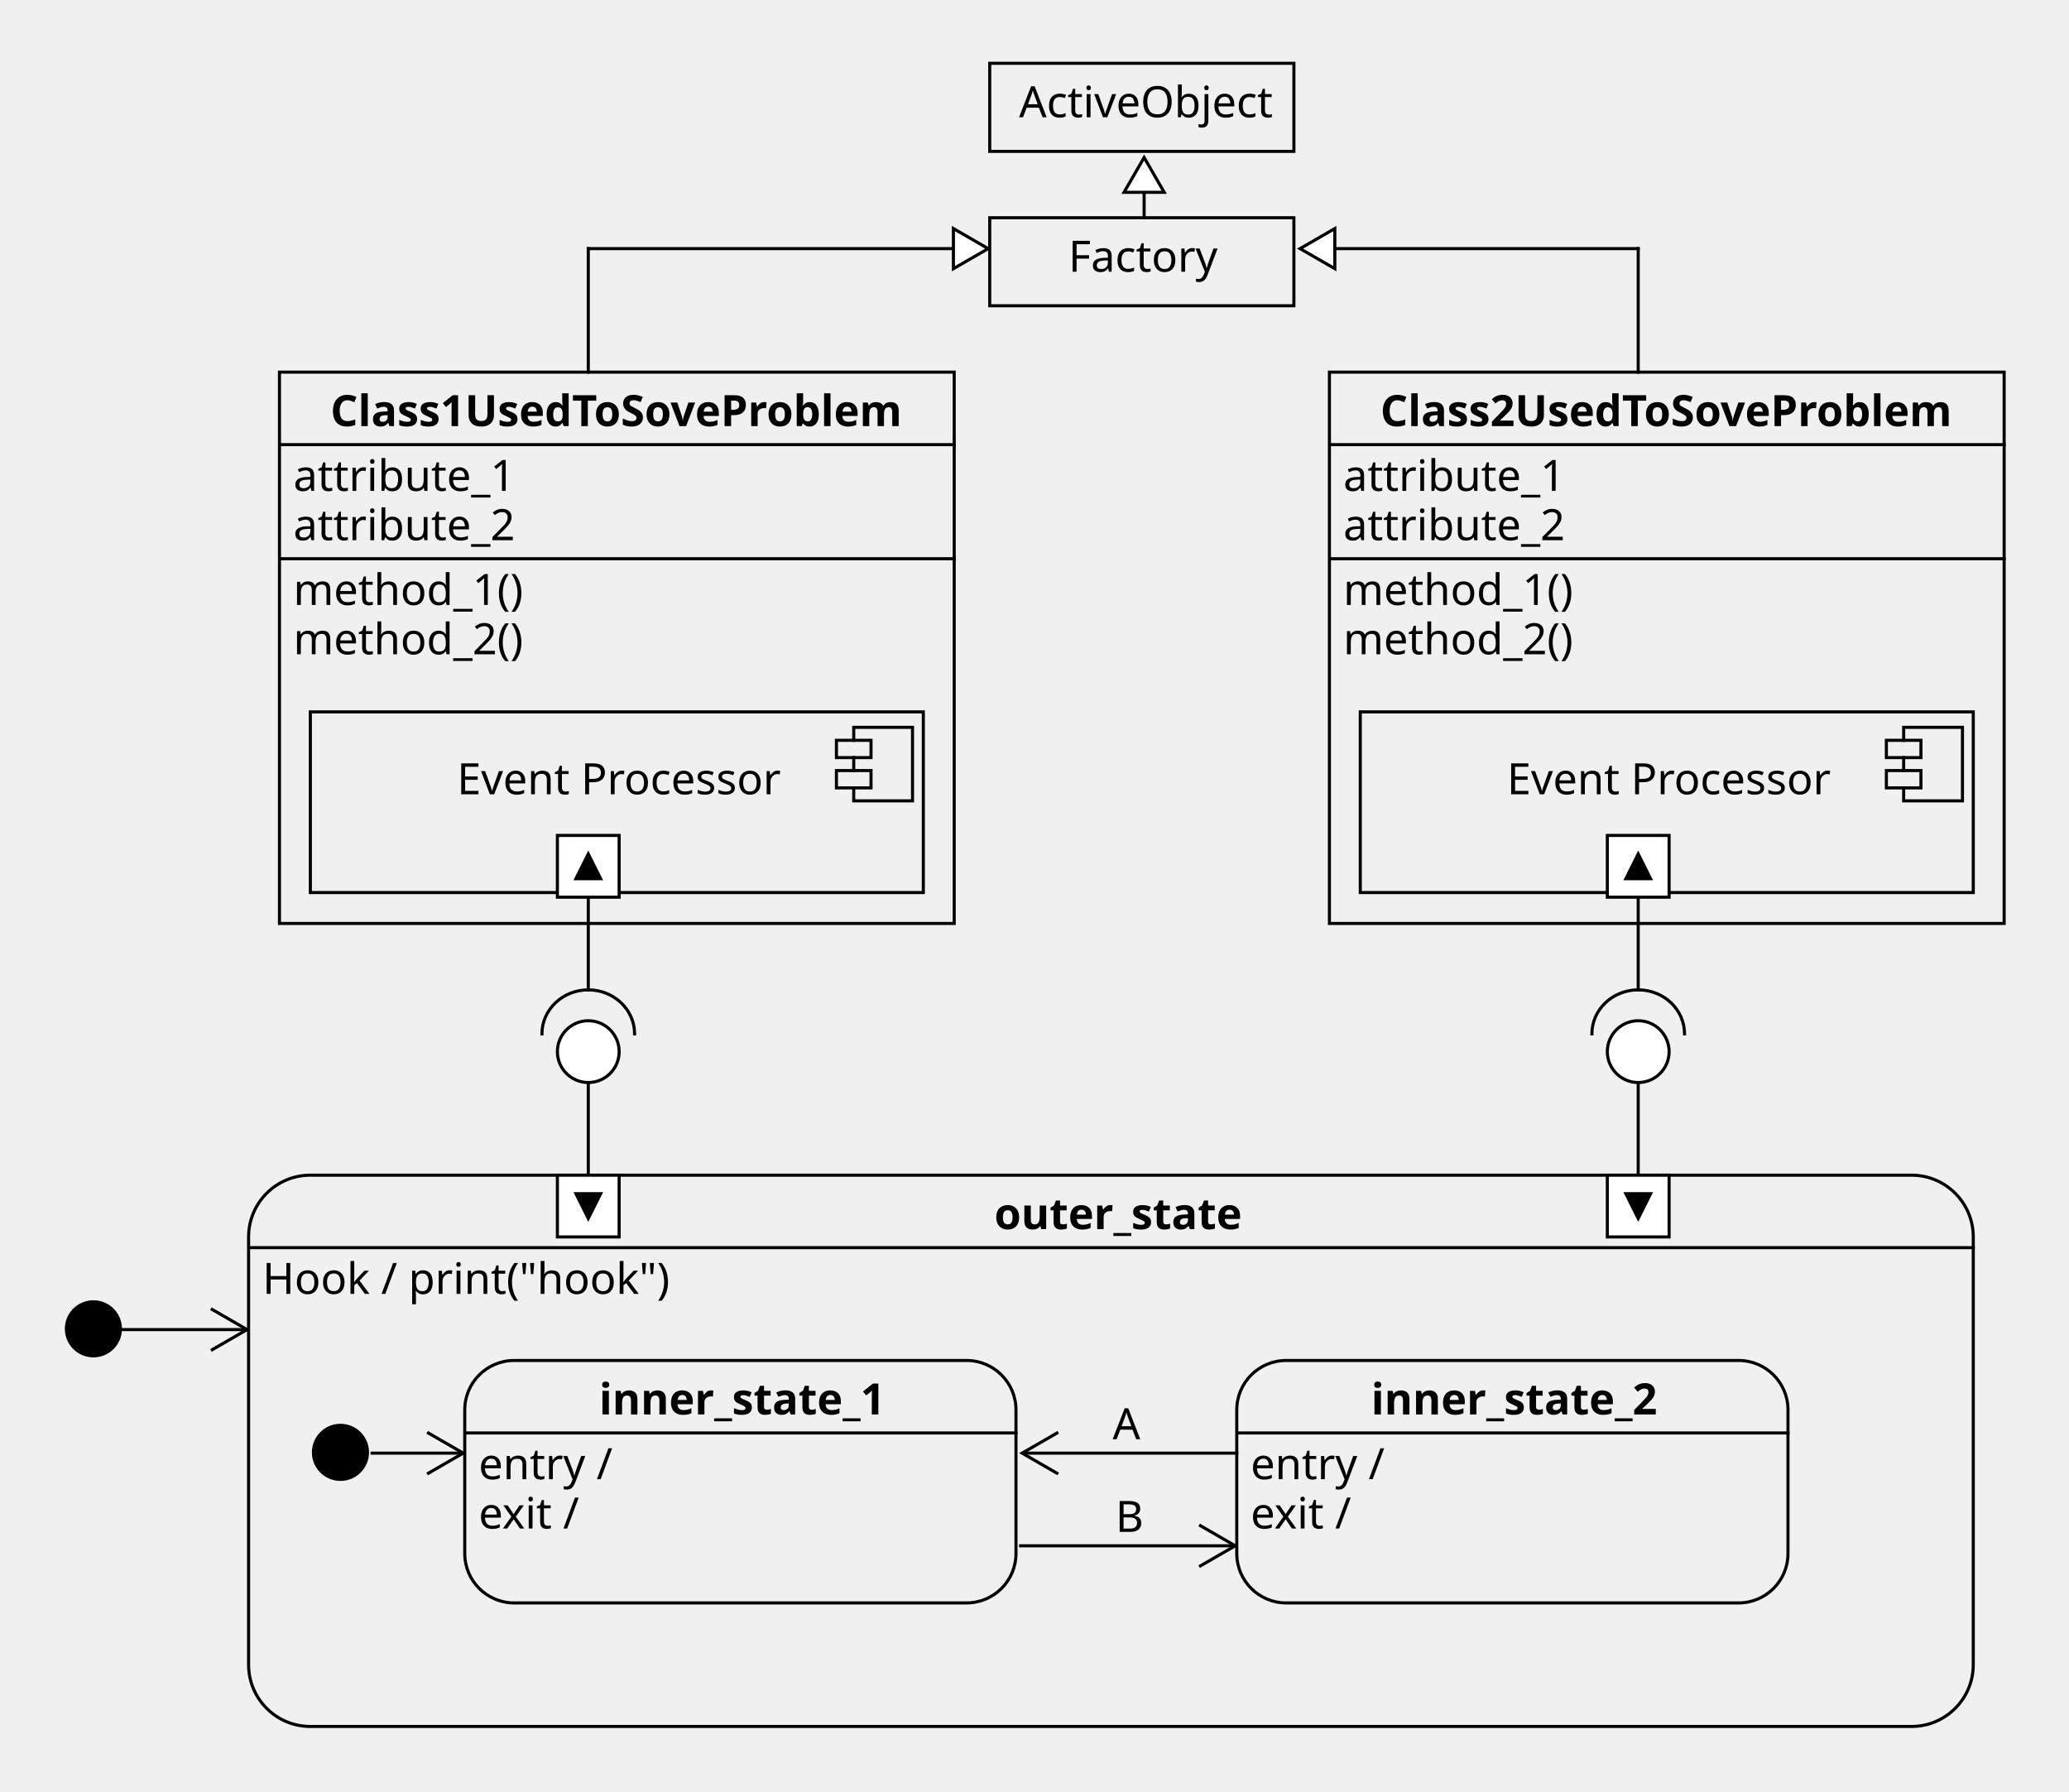
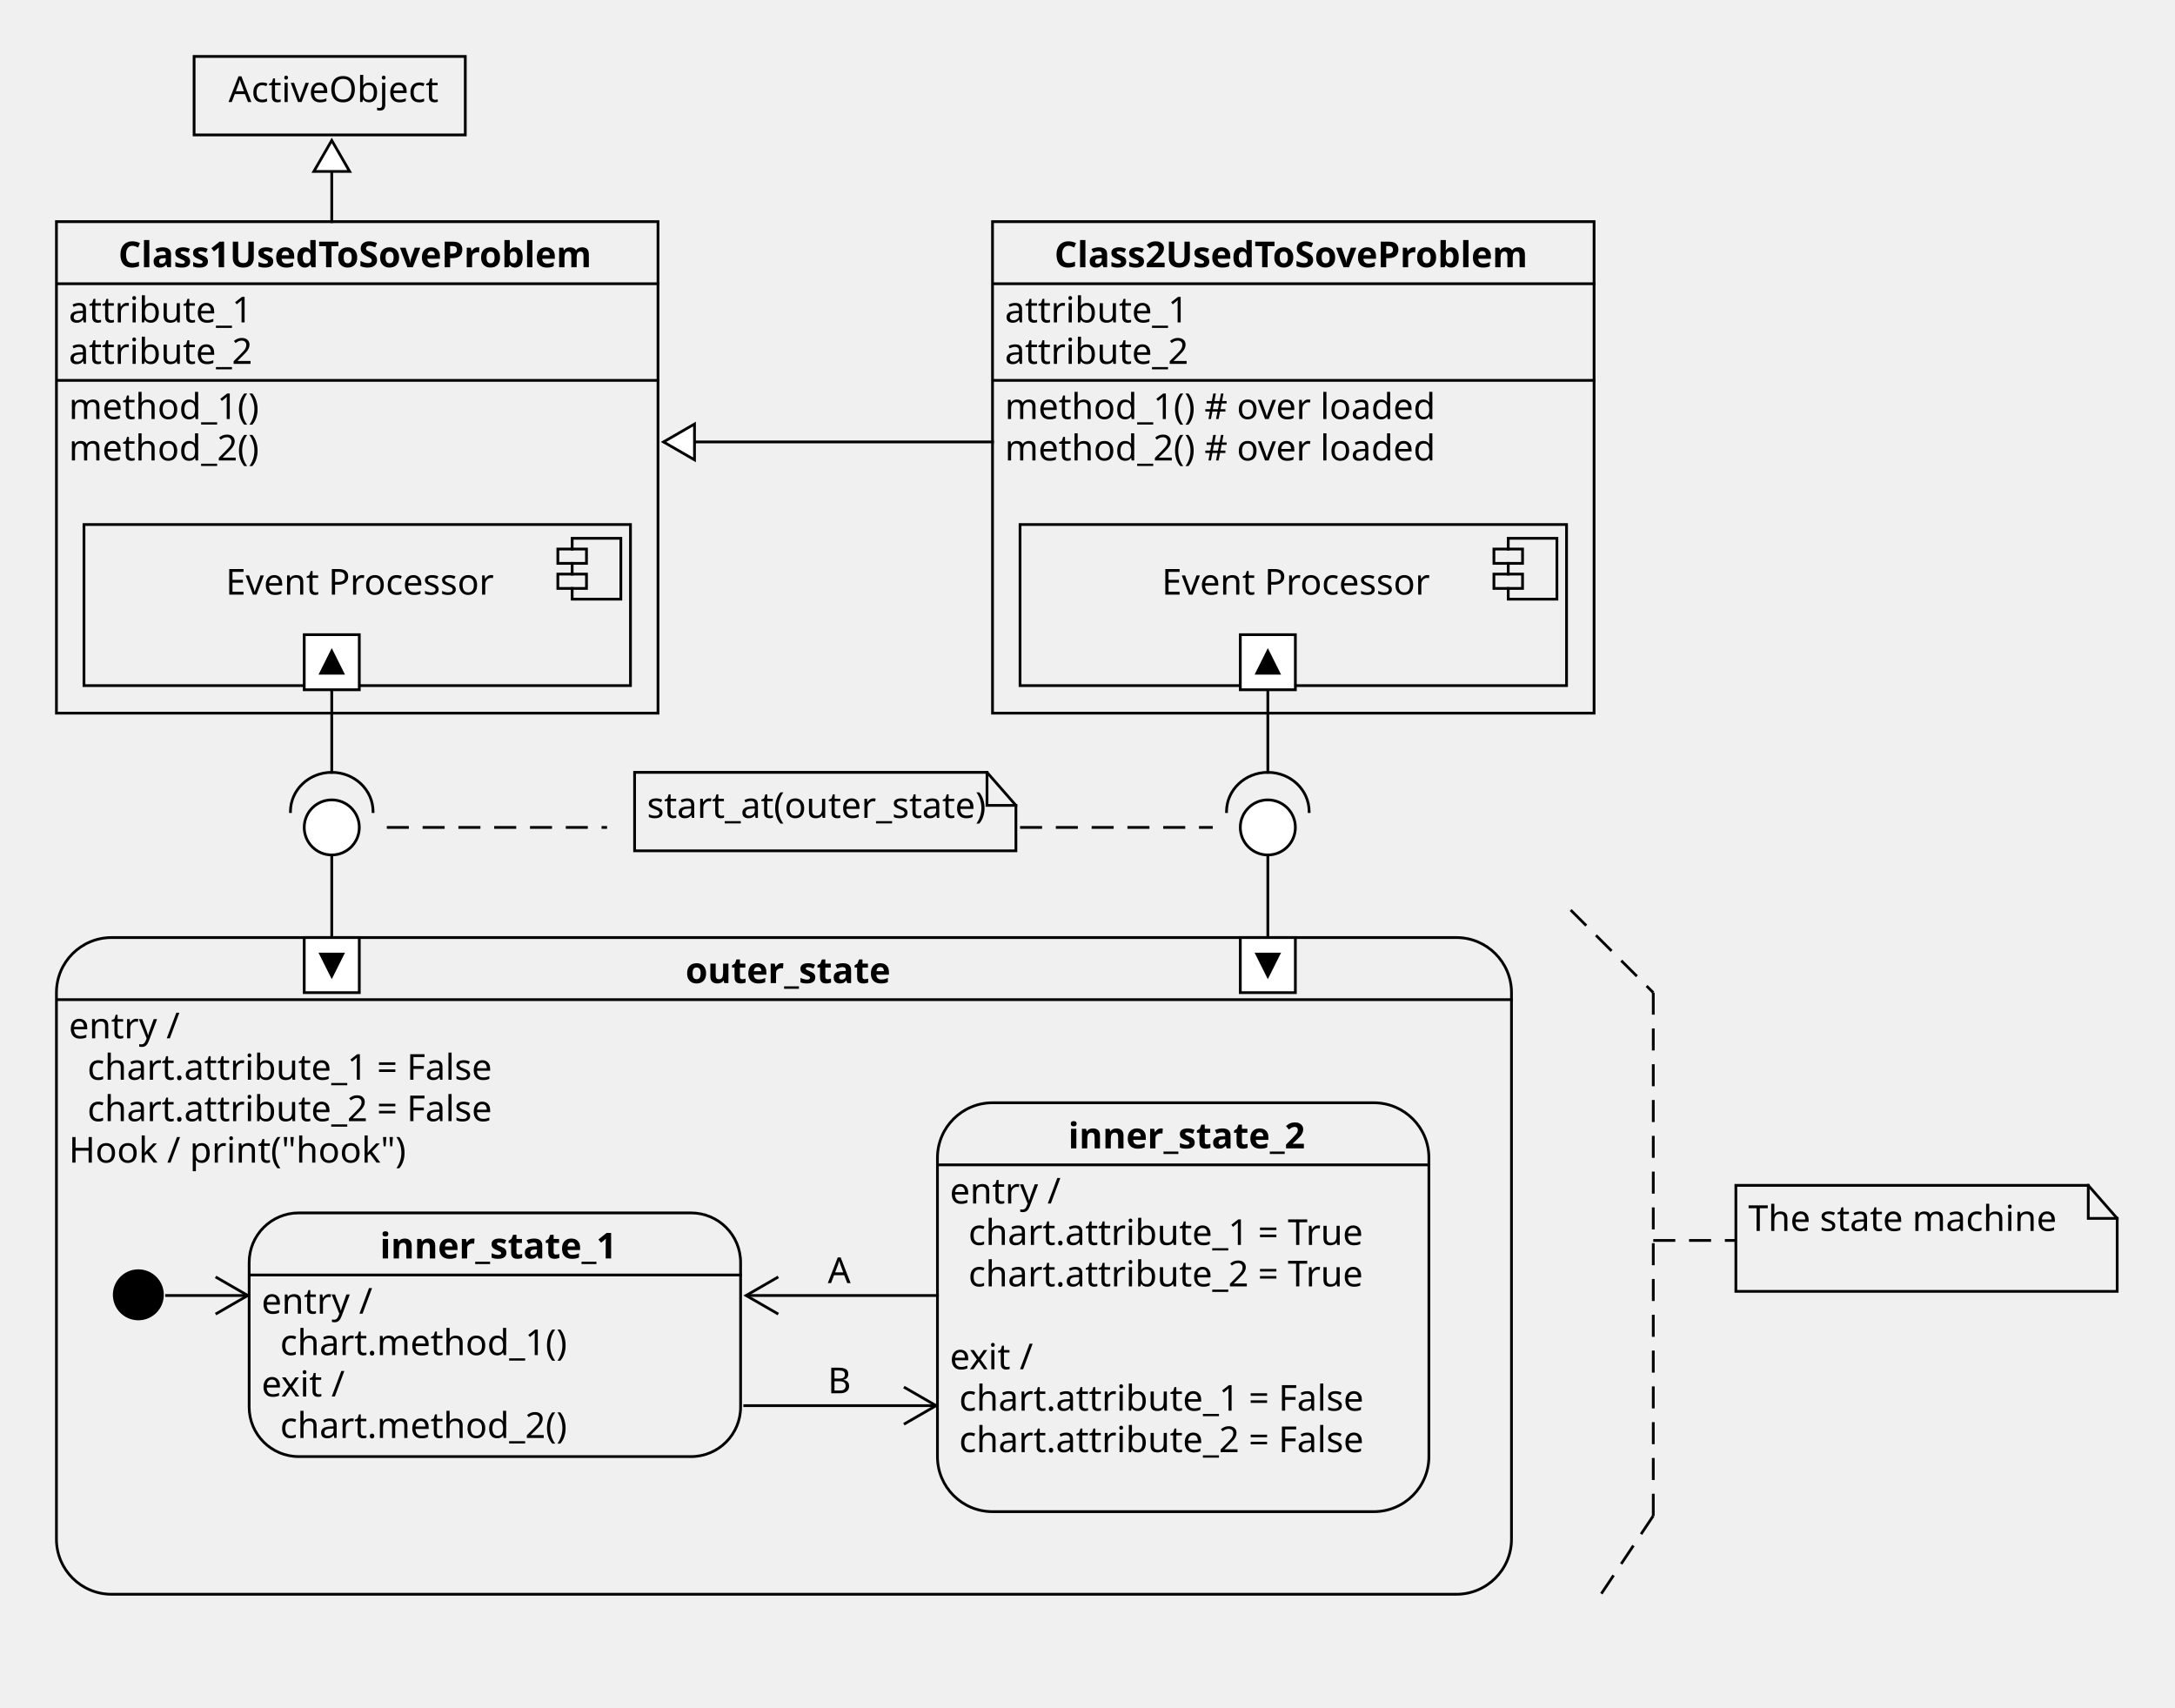
- <svg xmlns="http://www.w3.org/2000/svg" fill-opacity="1" color-rendering="auto" color-interpolation="auto" text-rendering="auto" stroke="black" stroke-linecap="square" width="670" stroke-miterlimit="10" shape-rendering="auto" stroke-opacity="1" fill="black" stroke-dasharray="none" font-weight="normal" stroke-width="1" viewBox="280 70 670 580" height="580" font-family="'Dialog'" font-style="normal" stroke-linejoin="miter" font-size="12px" stroke-dashoffset="0" image-rendering="auto">
+ <svg xmlns="http://www.w3.org/2000/svg" fill-opacity="1" color-rendering="auto" color-interpolation="auto" text-rendering="auto" stroke="black" stroke-linecap="square" width="790" stroke-miterlimit="10" shape-rendering="auto" stroke-opacity="1" fill="black" stroke-dasharray="none" font-weight="normal" stroke-width="1" viewBox="340 20 790 620" height="620" font-family="'Dialog'" font-style="normal" stroke-linejoin="miter" font-size="12px" stroke-dashoffset="0" image-rendering="auto">
  <defs id="genericDefs" />
  <g>
    <defs id="defs1">
      <clipPath clipPathUnits="userSpaceOnUse" id="clipPath1">
        <path d="M0 0 L2147483647 0 L2147483647 2147483647 L0 2147483647 L0 0 Z" />
      </clipPath>
      <clipPath clipPathUnits="userSpaceOnUse" id="clipPath2">
+         <path d="M0 0 L0 40 L140 40 L140 0 Z" />
+       </clipPath>
+       <clipPath clipPathUnits="userSpaceOnUse" id="clipPath3">
        <path d="M0 0 L0 20 L20 20 L20 0 Z" />
      </clipPath>
-       <clipPath clipPathUnits="userSpaceOnUse" id="clipPath3">
-         <path d="M0 0 L0 80 L180 80 L180 0 Z" />
-       </clipPath>
      <clipPath clipPathUnits="userSpaceOnUse" id="clipPath4">
+         <path d="M0 0 L0 150 L180 150 L180 0 Z" />
+       </clipPath>
+       <clipPath clipPathUnits="userSpaceOnUse" id="clipPath5">
+         <path d="M0 0 L0 90 L180 90 L180 0 Z" />
+       </clipPath>
+       <clipPath clipPathUnits="userSpaceOnUse" id="clipPath6">
+         <path d="M0 0 L0 240 L530 240 L530 0 Z" />
+       </clipPath>
+       <clipPath clipPathUnits="userSpaceOnUse" id="clipPath7">
        <path d="M0 0 L0 60 L200 60 L200 0 Z" />
      </clipPath>
-       <clipPath clipPathUnits="userSpaceOnUse" id="clipPath5">
+       <clipPath clipPathUnits="userSpaceOnUse" id="clipPath8">
        <path d="M0 0 L0 180 L220 180 L220 0 Z" />
      </clipPath>
-       <clipPath clipPathUnits="userSpaceOnUse" id="clipPath6">
+       <clipPath clipPathUnits="userSpaceOnUse" id="clipPath9">
        <path d="M0 0 L0 30 L100 30 L100 0 Z" />
      </clipPath>
-       <clipPath clipPathUnits="userSpaceOnUse" id="clipPath7">
-         <path d="M0 0 L0 180 L560 180 L560 0 Z" />
-       </clipPath>
-       <clipPath clipPathUnits="userSpaceOnUse" id="clipPath8">
+       <clipPath clipPathUnits="userSpaceOnUse" id="clipPath10">
+         <path d="M0 0 L0 60 L60 60 L60 0 Z" />
+       </clipPath>
+       <clipPath clipPathUnits="userSpaceOnUse" id="clipPath11">
        <path d="M0 0 L0 30 L60 30 L60 0 Z" />
      </clipPath>
-       <clipPath clipPathUnits="userSpaceOnUse" id="clipPath9">
+       <clipPath clipPathUnits="userSpaceOnUse" id="clipPath12">
+         <path d="M0 0 L0 60 L50 60 L50 0 Z" />
+       </clipPath>
+       <clipPath clipPathUnits="userSpaceOnUse" id="clipPath13">
+         <path d="M0 0 L0 220 L30 220 L30 0 Z" />
+       </clipPath>
+       <clipPath clipPathUnits="userSpaceOnUse" id="clipPath14">
        <path d="M0 0 L0 40 L100 40 L100 0 Z" />
      </clipPath>
-       <clipPath clipPathUnits="userSpaceOnUse" id="clipPath10">
-         <path d="M0 0 L0 30 L80 30 L80 0 Z" />
-       </clipPath>
-       <clipPath clipPathUnits="userSpaceOnUse" id="clipPath11">
-         <path d="M0 0 L0 70 L140 70 L140 0 Z" />
-       </clipPath>
-       <clipPath clipPathUnits="userSpaceOnUse" id="clipPath12">
+       <clipPath clipPathUnits="userSpaceOnUse" id="clipPath15">
+         <path d="M0 0 L0 30 L150 30 L150 0 Z" />
+       </clipPath>
+       <clipPath clipPathUnits="userSpaceOnUse" id="clipPath16">
        <path d="M0 0 L0 80 L30 80 L30 0 Z" />
      </clipPath>
-       <clipPath clipPathUnits="userSpaceOnUse" id="clipPath13">
+       <clipPath clipPathUnits="userSpaceOnUse" id="clipPath17">
        <path d="M0 0 L0 80 L50 80 L50 0 Z" />
      </clipPath>
-       <clipPath clipPathUnits="userSpaceOnUse" id="clipPath14">
-         <path d="M0 0 L0 50 L30 50 L30 0 Z" />
-       </clipPath>
-       <clipPath clipPathUnits="userSpaceOnUse" id="clipPath15">
-         <path d="M0 0 L0 70 L160 70 L160 0 Z" />
+       <clipPath clipPathUnits="userSpaceOnUse" id="clipPath18">
+         <path d="M0 0 L0 60 L30 60 L30 0 Z" />
+       </clipPath>
+       <clipPath clipPathUnits="userSpaceOnUse" id="clipPath19">
+         <path d="M0 0 L0 30 L110 30 L110 0 Z" />
+       </clipPath>
+       <clipPath clipPathUnits="userSpaceOnUse" id="clipPath20">
+         <path d="M0 0 L0 30 L140 30 L140 0 Z" />
      </clipPath>
    </defs>
-     <g transform="translate(380,530)">
-       <circle r="8.75" clip-path="url(#clipPath2)" cx="10.25" cy="10.25" stroke="none" />
-       <circle fill="none" r="8.75" clip-path="url(#clipPath2)" cx="10.25" cy="10.25" />
-     </g>
-     <g fill="rgb(255,255,255)" fill-opacity="0" transform="translate(680,510)" stroke-opacity="0" stroke="rgb(255,255,255)">
-       <rect x="0.5" y="0.5" clip-path="url(#clipPath3)" width="178.5" rx="16" ry="16" height="78.5" stroke="none" />
-     </g>
-     <g transform="translate(680,510)">
-       <rect x="0.5" y="0.5" clip-path="url(#clipPath3)" fill="none" width="178.5" rx="16" ry="16" height="78.5" />
-       <text x="44" font-size="14px" y="17.969" clip-path="url(#clipPath3)" font-family="sans-serif" stroke="none" font-weight="bold" xml:space="preserve">inner_state_2</text>
-       <path fill="none" d="M1 23.969 L179 23.969" clip-path="url(#clipPath3)" />
-       <text x="5" font-size="14px" y="38.938" clip-path="url(#clipPath3)" font-family="sans-serif" stroke="none" xml:space="preserve">entry /</text>
-       <text x="5" font-size="14px" y="54.906" clip-path="url(#clipPath3)" font-family="sans-serif" stroke="none" xml:space="preserve">exit / </text>
-     </g>
-     <g fill="rgb(255,255,255)" fill-opacity="0" transform="translate(430,510)" stroke-opacity="0" stroke="rgb(255,255,255)">
-       <rect x="0.5" y="0.5" clip-path="url(#clipPath3)" width="178.5" rx="16" ry="16" height="78.5" stroke="none" />
-     </g>
-     <g transform="translate(430,510)">
-       <rect x="0.5" y="0.5" clip-path="url(#clipPath3)" fill="none" width="178.5" rx="16" ry="16" height="78.5" />
-       <text x="44" font-size="14px" y="17.969" clip-path="url(#clipPath3)" font-family="sans-serif" stroke="none" font-weight="bold" xml:space="preserve">inner_state_1</text>
-       <path fill="none" d="M1 23.969 L179 23.969" clip-path="url(#clipPath3)" />
-       <text x="5" font-size="14px" y="38.938" clip-path="url(#clipPath3)" font-family="sans-serif" stroke="none" xml:space="preserve">entry /</text>
-       <text x="5" font-size="14px" y="54.906" clip-path="url(#clipPath3)" font-family="sans-serif" stroke="none" xml:space="preserve">exit / </text>
-     </g>
-     <g transform="translate(300,490)">
-       <circle r="8.75" clip-path="url(#clipPath2)" cx="10.25" cy="10.25" stroke="none" />
-       <circle fill="none" r="8.75" clip-path="url(#clipPath2)" cx="10.25" cy="10.25" />
-     </g>
-     <g fill="rgb(255,255,255)" fill-opacity="0" transform="translate(720,300)" stroke-opacity="0" stroke="rgb(255,255,255)">
-       <rect x="170.86" width="11.2" height="5.6" y="9.7" clip-path="url(#clipPath4)" stroke="none" />
-     </g>
-     <g transform="translate(720,300)">
-       <rect fill="none" x="170.86" width="11.2" height="5.6" y="9.7" clip-path="url(#clipPath4)" />
-     </g>
-     <g fill="rgb(255,255,255)" fill-opacity="0" transform="translate(720,300)" stroke-opacity="0" stroke="rgb(255,255,255)">
-       <rect x="170.86" width="11.2" height="5.6" y="19.5" clip-path="url(#clipPath4)" stroke="none" />
-     </g>
-     <g transform="translate(720,300)">
-       <rect fill="none" x="170.86" width="11.2" height="5.6" y="19.5" clip-path="url(#clipPath4)" />
-       <path fill="none" d="M176.46 15.3 L176.46 19.5" clip-path="url(#clipPath4)" />
-       <path fill="none" d="M176.46 9.7 L176.46 5.5 L195.5 5.5 L195.5 29.3 L176.46 29.3 L176.46 25.1" clip-path="url(#clipPath4)" />
-     </g>
-     <g fill="rgb(255,255,255)" fill-opacity="0" transform="translate(720,300)" stroke-opacity="0" stroke="rgb(255,255,255)">
-       <rect x="0.5" width="198.5" height="58.5" y="0.5" clip-path="url(#clipPath4)" stroke="none" />
-     </g>
-     <g transform="translate(720,300)">
-       <rect fill="none" x="0.5" width="198.5" height="58.5" y="0.5" clip-path="url(#clipPath4)" />
-       <text x="48" font-size="14px" y="27.169" clip-path="url(#clipPath4)" font-family="sans-serif" stroke="none" xml:space="preserve">Event Processor</text>
-     </g>
-     <g fill="rgb(255,255,255)" fill-opacity="0" transform="translate(710,190)" stroke-opacity="0" stroke="rgb(255,255,255)">
-       <rect x="0.5" width="218.5" height="178.5" y="0.5" clip-path="url(#clipPath5)" stroke="none" />
-     </g>
-     <g transform="translate(710,190)">
-       <rect fill="none" x="0.5" width="218.5" height="178.5" y="0.5" clip-path="url(#clipPath5)" />
-       <text x="17" font-size="14px" y="17.969" clip-path="url(#clipPath5)" font-family="sans-serif" stroke="none" font-weight="bold" xml:space="preserve">Class2UsedToSoveProblem</text>
-       <path fill="none" d="M1 23.969 L219 23.969" clip-path="url(#clipPath5)" />
-       <text x="5" font-size="14px" y="38.938" clip-path="url(#clipPath5)" font-family="sans-serif" stroke="none" xml:space="preserve">attribute_1</text>
-       <text x="5" font-size="14px" y="54.906" clip-path="url(#clipPath5)" font-family="sans-serif" stroke="none" xml:space="preserve">attribute_2</text>
-       <path fill="none" d="M1 60.906 L219 60.906" clip-path="url(#clipPath5)" />
-       <text x="5" font-size="14px" y="75.875" clip-path="url(#clipPath5)" font-family="sans-serif" stroke="none" xml:space="preserve">method_1()</text>
-       <text x="5" font-size="14px" y="91.844" clip-path="url(#clipPath5)" font-family="sans-serif" stroke="none" xml:space="preserve">method_2()</text>
-     </g>
-     <g fill="rgb(255,255,255)" fill-opacity="0" transform="translate(600,90)" stroke-opacity="0" stroke="rgb(255,255,255)">
-       <rect x="0.5" width="98.5" height="28.5" y="0.5" clip-path="url(#clipPath6)" stroke="none" />
-     </g>
-     <g transform="translate(600,90)">
-       <rect fill="none" x="0.5" width="98.5" height="28.5" y="0.5" clip-path="url(#clipPath6)" />
-       <text x="10" font-size="14px" y="17.969" clip-path="url(#clipPath6)" font-family="sans-serif" stroke="none" xml:space="preserve">ActiveObject</text>
-     </g>
-     <g fill="rgb(255,255,255)" fill-opacity="0" transform="translate(600,140)" stroke-opacity="0" stroke="rgb(255,255,255)">
-       <rect x="0.5" width="98.5" height="28.5" y="0.5" clip-path="url(#clipPath6)" stroke="none" />
-     </g>
-     <g transform="translate(600,140)">
-       <rect fill="none" x="0.5" width="98.5" height="28.5" y="0.5" clip-path="url(#clipPath6)" />
-       <text x="26" font-size="14px" y="17.969" clip-path="url(#clipPath6)" font-family="sans-serif" stroke="none" xml:space="preserve">Factory</text>
-     </g>
-     <g fill="rgb(255,255,255)" fill-opacity="0" transform="translate(380,300)" stroke-opacity="0" stroke="rgb(255,255,255)">
-       <rect x="170.86" width="11.2" height="5.6" y="9.7" clip-path="url(#clipPath4)" stroke="none" />
-     </g>
-     <g transform="translate(380,300)">
-       <rect fill="none" x="170.86" width="11.2" height="5.6" y="9.7" clip-path="url(#clipPath4)" />
-     </g>
-     <g fill="rgb(255,255,255)" fill-opacity="0" transform="translate(380,300)" stroke-opacity="0" stroke="rgb(255,255,255)">
-       <rect x="170.86" width="11.2" height="5.6" y="19.5" clip-path="url(#clipPath4)" stroke="none" />
-     </g>
-     <g transform="translate(380,300)">
-       <rect fill="none" x="170.86" width="11.2" height="5.6" y="19.5" clip-path="url(#clipPath4)" />
-       <path fill="none" d="M176.46 15.3 L176.46 19.5" clip-path="url(#clipPath4)" />
-       <path fill="none" d="M176.46 9.7 L176.46 5.5 L195.5 5.5 L195.5 29.3 L176.46 29.3 L176.46 25.1" clip-path="url(#clipPath4)" />
-     </g>
-     <g fill="rgb(255,255,255)" fill-opacity="0" transform="translate(380,300)" stroke-opacity="0" stroke="rgb(255,255,255)">
-       <rect x="0.5" width="198.5" height="58.5" y="0.5" clip-path="url(#clipPath4)" stroke="none" />
-     </g>
-     <g transform="translate(380,300)">
-       <rect fill="none" x="0.5" width="198.5" height="58.5" y="0.5" clip-path="url(#clipPath4)" />
-       <text x="48" font-size="14px" y="27.169" clip-path="url(#clipPath4)" font-family="sans-serif" stroke="none" xml:space="preserve">Event Processor</text>
-     </g>
-     <g fill="rgb(255,255,255)" fill-opacity="0" transform="translate(370,190)" stroke-opacity="0" stroke="rgb(255,255,255)">
-       <rect x="0.5" width="218.5" height="178.5" y="0.5" clip-path="url(#clipPath5)" stroke="none" />
-     </g>
-     <g transform="translate(370,190)">
-       <rect fill="none" x="0.5" width="218.5" height="178.5" y="0.5" clip-path="url(#clipPath5)" />
-       <text x="17" font-size="14px" y="17.969" clip-path="url(#clipPath5)" font-family="sans-serif" stroke="none" font-weight="bold" xml:space="preserve">Class1UsedToSoveProblem</text>
-       <path fill="none" d="M1 23.969 L219 23.969" clip-path="url(#clipPath5)" />
-       <text x="5" font-size="14px" y="38.938" clip-path="url(#clipPath5)" font-family="sans-serif" stroke="none" xml:space="preserve">attribute_1</text>
-       <text x="5" font-size="14px" y="54.906" clip-path="url(#clipPath5)" font-family="sans-serif" stroke="none" xml:space="preserve">attribute_2</text>
-       <path fill="none" d="M1 60.906 L219 60.906" clip-path="url(#clipPath5)" />
-       <text x="5" font-size="14px" y="75.875" clip-path="url(#clipPath5)" font-family="sans-serif" stroke="none" xml:space="preserve">method_1()</text>
-       <text x="5" font-size="14px" y="91.844" clip-path="url(#clipPath5)" font-family="sans-serif" stroke="none" xml:space="preserve">method_2()</text>
-     </g>
-     <g fill="rgb(255,255,255)" fill-opacity="0" transform="translate(360,450)" stroke-opacity="0" stroke="rgb(255,255,255)">
-       <rect x="0.5" y="0.5" clip-path="url(#clipPath7)" width="558.5" rx="20" ry="20" height="178.5" stroke="none" />
-     </g>
-     <g transform="translate(360,450)">
-       <rect x="0.5" y="0.5" clip-path="url(#clipPath7)" fill="none" width="558.5" rx="20" ry="20" height="178.5" />
-       <text x="242" font-size="14px" y="17.969" clip-path="url(#clipPath7)" font-family="sans-serif" stroke="none" font-weight="bold" xml:space="preserve">outer_state</text>
-       <path fill="none" d="M1 23.969 L559 23.969" clip-path="url(#clipPath7)" />
-       <text x="5" font-size="14px" y="38.938" clip-path="url(#clipPath7)" font-family="sans-serif" stroke="none" xml:space="preserve">Hook / print("hook")</text>
-     </g>
-     <g transform="translate(390,530)">
-       <path fill="none" d="M10.5 10.5 L39.5 10.5" clip-path="url(#clipPath8)" />
-       <path fill="none" d="M28.742 17 L40 10.5 L28.742 4" clip-path="url(#clipPath8)" />
-     </g>
-     <g transform="translate(600,550)">
-       <path fill="none" d="M10.5 20.5 L79.5 20.5" clip-path="url(#clipPath9)" />
-       <path fill="none" d="M68.742 27 L80 20.5 L68.742 14" clip-path="url(#clipPath9)" />
-       <text x="41.219" font-size="14px" y="16" clip-path="url(#clipPath9)" font-family="sans-serif" stroke="none" xml:space="preserve">B</text>
-     </g>
-     <g transform="translate(600,520)">
-       <path fill="none" d="M80.5 20.5 L11.5 20.5" clip-path="url(#clipPath9)" />
-       <path fill="none" d="M22.258 14 L11 20.5 L22.258 27" clip-path="url(#clipPath9)" />
-       <text x="40.312" font-size="14px" y="16" clip-path="url(#clipPath9)" font-family="sans-serif" stroke="none" xml:space="preserve">A</text>
-     </g>
-     <g transform="translate(300,490)">
-       <path fill="none" d="M10.5 10.5 L59.5 10.5" clip-path="url(#clipPath10)" />
-       <path fill="none" d="M48.742 17 L60 10.5 L48.742 4" clip-path="url(#clipPath10)" />
-     </g>
-     <g transform="translate(690,140)">
-       <path fill="none" d="M11.5 10.5 L120.5 10.5" clip-path="url(#clipPath11)" />
-       <path fill="none" d="M120.5 10.5 L120.5 50.5" clip-path="url(#clipPath11)" />
-       <path fill="white" d="M22.258 17 L11 10.5 L22.258 4 Z" clip-path="url(#clipPath11)" stroke="none" />
-       <path fill="none" d="M22.258 17 L11 10.5 L22.258 4 Z" clip-path="url(#clipPath11)" />
-     </g>
-     <g transform="translate(800,400)">
-       <path fill="none" d="M10.5 11.5 L10.5 60.5" clip-path="url(#clipPath12)" />
-       <circle fill="white" r="10" clip-path="url(#clipPath12)" cx="10.5" cy="10.5" stroke="none" />
-       <circle fill="none" r="10" clip-path="url(#clipPath12)" cx="10.5" cy="10.5" />
-       <rect x="0.5" y="50.5" clip-path="url(#clipPath12)" fill="white" width="20" height="20" stroke="none" />
-       <rect fill="none" x="0.5" width="20" height="20" y="50.5" clip-path="url(#clipPath12)" />
-       <path d="M6.5 56.5 L14.5 56.5 L10.5 64.5 Z" clip-path="url(#clipPath12)" stroke="none" />
-       <path fill="none" d="M6.5 56.5 L14.5 56.5 L10.5 64.5 Z" clip-path="url(#clipPath12)" />
-     </g>
-     <g transform="translate(790,340)">
-       <path fill="none" d="M20.5 11.5 L20.5 50.5" clip-path="url(#clipPath13)" />
-       <rect x="10.5" y="0.5" clip-path="url(#clipPath13)" fill="white" width="20" height="20" stroke="none" />
-       <rect fill="none" x="10.5" width="20" height="20" y="0.5" clip-path="url(#clipPath13)" />
-       <path d="M20.5 6.5 L24.5 14.5 L16.5 14.5 Z" clip-path="url(#clipPath13)" stroke="none" />
-       <path fill="none" d="M20.5 6.5 L24.5 14.5 L16.5 14.5 Z" clip-path="url(#clipPath13)" />
-     </g>
-     <g fill="rgb(255,255,255)" fill-opacity="0" transform="translate(790,340)" stroke-opacity="0" stroke="rgb(255,255,255)">
-       <path d="M35.5 64.75 A15 14.25 0 0 0 5.5 64.75" stroke="none" clip-path="url(#clipPath13)" />
-     </g>
-     <g transform="translate(790,340)">
-       <path fill="none" d="M35.5 64.75 A15 14.25 0 0 0 5.5 64.75" clip-path="url(#clipPath13)" />
-     </g>
-     <g transform="translate(640,110)">
-       <path fill="none" d="M10.5 11.5 L10.5 30.5" clip-path="url(#clipPath14)" />
-       <path fill="white" d="M4 22.258 L10.5 11 L17 22.258 Z" clip-path="url(#clipPath14)" stroke="none" />
-       <path fill="none" d="M4 22.258 L10.5 11 L17 22.258 Z" clip-path="url(#clipPath14)" />
-     </g>
-     <g transform="translate(460,140)">
-       <path fill="none" d="M139.5 10.5 L10.5 10.5" clip-path="url(#clipPath15)" />
-       <path fill="none" d="M10.5 10.5 L10.5 50.5" clip-path="url(#clipPath15)" />
-       <path fill="white" d="M128.742 4 L140 10.5 L128.742 17 Z" clip-path="url(#clipPath15)" stroke="none" />
-       <path fill="none" d="M128.742 4 L140 10.5 L128.742 17 Z" clip-path="url(#clipPath15)" />
-     </g>
-     <g transform="translate(450,340)">
-       <path fill="none" d="M20.5 11.5 L20.5 50.5" clip-path="url(#clipPath13)" />
-       <rect x="10.5" y="0.5" clip-path="url(#clipPath13)" fill="white" width="20" height="20" stroke="none" />
-       <rect fill="none" x="10.5" width="20" height="20" y="0.5" clip-path="url(#clipPath13)" />
-       <path d="M20.5 6.5 L24.5 14.5 L16.5 14.5 Z" clip-path="url(#clipPath13)" stroke="none" />
-       <path fill="none" d="M20.5 6.5 L24.5 14.5 L16.5 14.5 Z" clip-path="url(#clipPath13)" />
-     </g>
-     <g fill="rgb(255,255,255)" fill-opacity="0" transform="translate(450,340)" stroke-opacity="0" stroke="rgb(255,255,255)">
-       <path d="M35.5 64.75 A15 14.25 0 0 0 5.5 64.75" stroke="none" clip-path="url(#clipPath13)" />
-     </g>
-     <g transform="translate(450,340)">
-       <path fill="none" d="M35.5 64.75 A15 14.25 0 0 0 5.5 64.75" clip-path="url(#clipPath13)" />
-     </g>
-     <g transform="translate(460,400)">
-       <path fill="none" d="M10.5 11.5 L10.5 60.5" clip-path="url(#clipPath12)" />
-       <circle fill="white" r="10" clip-path="url(#clipPath12)" cx="10.5" cy="10.5" stroke="none" />
-       <circle fill="none" r="10" clip-path="url(#clipPath12)" cx="10.5" cy="10.5" />
-       <rect x="0.5" y="50.5" clip-path="url(#clipPath12)" fill="white" width="20" height="20" stroke="none" />
-       <rect fill="none" x="0.5" width="20" height="20" y="50.5" clip-path="url(#clipPath12)" />
-       <path d="M6.5 56.5 L14.5 56.5 L10.5 64.5 Z" clip-path="url(#clipPath12)" stroke="none" />
-       <path fill="none" d="M6.5 56.5 L14.5 56.5 L10.5 64.5 Z" clip-path="url(#clipPath12)" />
+     <g fill="rgb(255,255,255)" fill-opacity="0" transform="translate(970,450)" stroke-opacity="0" stroke="rgb(255,255,255)">
+       <path d="M0.5 0.5 L128.5 0.5 L139 12.5 L139 39 L0.5 39 Z" stroke="none" clip-path="url(#clipPath2)" />
+     </g>
+     <g transform="translate(970,450)">
+       <path fill="none" d="M0.5 0.5 L128.5 0.5 L139 12.5 L139 39 L0.5 39 Z" clip-path="url(#clipPath2)" />
+       <path fill="none" d="M128.5 0.5 L128.5 12.5 L139 12.5" clip-path="url(#clipPath2)" />
+       <text x="5" font-size="13px" y="17.047" clip-path="url(#clipPath2)" font-family="sans-serif" stroke="none" xml:space="preserve">The state machine</text>
+     </g>
+     <g transform="translate(380,480)">
+       <circle r="8.75" clip-path="url(#clipPath3)" cx="10.25" cy="10.25" stroke="none" />
+       <circle fill="none" r="8.75" clip-path="url(#clipPath3)" cx="10.25" cy="10.25" />
+     </g>
+     <g fill="rgb(255,255,255)" fill-opacity="0" transform="translate(680,420)" stroke-opacity="0" stroke="rgb(255,255,255)">
+       <rect x="0.5" y="0.5" clip-path="url(#clipPath4)" width="178.5" rx="20" ry="20" height="148.5" stroke="none" />
+     </g>
+     <g transform="translate(680,420)">
+       <rect x="0.5" y="0.5" clip-path="url(#clipPath4)" fill="none" width="178.5" rx="20" ry="20" height="148.5" />
+       <text x="48" font-size="13px" y="17.047" clip-path="url(#clipPath4)" font-family="sans-serif" stroke="none" font-weight="bold" xml:space="preserve">inner_state_2</text>
+       <path fill="none" d="M1 23.047 L179 23.047" clip-path="url(#clipPath4)" />
+       <text x="5" font-size="13px" y="37.094" clip-path="url(#clipPath4)" font-family="sans-serif" stroke="none" xml:space="preserve">entry /</text>
+       <text x="5" font-size="13px" y="52.141" clip-path="url(#clipPath4)" font-family="sans-serif" stroke="none" xml:space="preserve">  chart.attribute_1 = True</text>
+       <text x="5" font-size="13px" y="67.188" clip-path="url(#clipPath4)" font-family="sans-serif" stroke="none" xml:space="preserve">  chart.attribute_2 = True</text>
+       <text x="5" font-size="13px" y="82.234" clip-path="url(#clipPath4)" font-family="sans-serif" stroke="none" xml:space="preserve">  </text>
+       <text x="5" font-size="13px" y="97.281" clip-path="url(#clipPath4)" font-family="sans-serif" stroke="none" xml:space="preserve">exit / </text>
+       <text x="5" font-size="13px" y="112.328" clip-path="url(#clipPath4)" font-family="sans-serif" stroke="none" xml:space="preserve">	chart.attribute_1 = False</text>
+       <text x="5" font-size="13px" y="127.375" clip-path="url(#clipPath4)" font-family="sans-serif" stroke="none" xml:space="preserve">	chart.attribute_2 = False</text>
+     </g>
+     <g fill="rgb(255,255,255)" fill-opacity="0" transform="translate(430,460)" stroke-opacity="0" stroke="rgb(255,255,255)">
+       <rect x="0.5" y="0.5" clip-path="url(#clipPath5)" width="178.5" rx="18" ry="18" height="88.5" stroke="none" />
+     </g>
+     <g transform="translate(430,460)">
+       <rect x="0.5" y="0.5" clip-path="url(#clipPath5)" fill="none" width="178.5" rx="18" ry="18" height="88.5" />
+       <text x="48" font-size="13px" y="17.047" clip-path="url(#clipPath5)" font-family="sans-serif" stroke="none" font-weight="bold" xml:space="preserve">inner_state_1</text>
+       <path fill="none" d="M1 23.047 L179 23.047" clip-path="url(#clipPath5)" />
+       <text x="5" font-size="13px" y="37.094" clip-path="url(#clipPath5)" font-family="sans-serif" stroke="none" xml:space="preserve">entry /</text>
+       <text x="5" font-size="13px" y="52.141" clip-path="url(#clipPath5)" font-family="sans-serif" stroke="none" xml:space="preserve">  chart.method_1()</text>
+       <text x="5" font-size="13px" y="67.188" clip-path="url(#clipPath5)" font-family="sans-serif" stroke="none" xml:space="preserve">exit / </text>
+       <text x="5" font-size="13px" y="82.234" clip-path="url(#clipPath5)" font-family="sans-serif" stroke="none" xml:space="preserve">  chart.method_2()</text>
+     </g>
+     <g fill="rgb(255,255,255)" fill-opacity="0" transform="translate(360,360)" stroke-opacity="0" stroke="rgb(255,255,255)">
+       <rect x="0.5" y="0.5" clip-path="url(#clipPath6)" width="528.5" rx="20" ry="20" height="238.5" stroke="none" />
+     </g>
+     <g transform="translate(360,360)">
+       <rect x="0.5" y="0.5" clip-path="url(#clipPath6)" fill="none" width="528.5" rx="20" ry="20" height="238.5" />
+       <text x="229" font-size="13px" y="17.047" clip-path="url(#clipPath6)" font-family="sans-serif" stroke="none" font-weight="bold" xml:space="preserve">outer_state</text>
+       <path fill="none" d="M1 23.047 L529 23.047" clip-path="url(#clipPath6)" />
+       <text x="5" font-size="13px" y="37.094" clip-path="url(#clipPath6)" font-family="sans-serif" stroke="none" xml:space="preserve">entry /</text>
+       <text x="5" font-size="13px" y="52.141" clip-path="url(#clipPath6)" font-family="sans-serif" stroke="none" xml:space="preserve">  chart.attribute_1 = False</text>
+       <text x="5" font-size="13px" y="67.188" clip-path="url(#clipPath6)" font-family="sans-serif" stroke="none" xml:space="preserve">  chart.attribute_2 = False</text>
+       <text x="5" font-size="13px" y="82.234" clip-path="url(#clipPath6)" font-family="sans-serif" stroke="none" xml:space="preserve">Hook / print("hook")</text>
+     </g>
+     <g fill="rgb(255,255,255)" fill-opacity="0" transform="translate(710,210)" stroke-opacity="0" stroke="rgb(255,255,255)">
+       <rect x="0.5" width="198.5" height="58.5" y="0.5" clip-path="url(#clipPath7)" stroke="none" />
+     </g>
+     <g transform="translate(710,210)">
+       <rect fill="none" x="0.5" width="198.5" height="58.5" y="0.5" clip-path="url(#clipPath7)" />
+     </g>
+     <g fill="rgb(255,255,255)" fill-opacity="0" transform="translate(710,210)" stroke-opacity="0" stroke="rgb(255,255,255)">
+       <rect x="172.62" width="10.4" height="5.2" y="9.4" clip-path="url(#clipPath7)" stroke="none" />
+     </g>
+     <g transform="translate(710,210)">
+       <rect fill="none" x="172.62" width="10.4" height="5.2" y="9.4" clip-path="url(#clipPath7)" />
+     </g>
+     <g fill="rgb(255,255,255)" fill-opacity="0" transform="translate(710,210)" stroke-opacity="0" stroke="rgb(255,255,255)">
+       <rect x="172.62" width="10.4" height="5.2" y="18.5" clip-path="url(#clipPath7)" stroke="none" />
+     </g>
+     <g transform="translate(710,210)">
+       <rect fill="none" x="172.62" width="10.4" height="5.2" y="18.5" clip-path="url(#clipPath7)" />
+       <path fill="none" d="M177.82 14.6 L177.82 18.5" clip-path="url(#clipPath7)" />
+       <path fill="none" d="M177.82 9.4 L177.82 5.5 L195.5 5.5 L195.5 27.6 L177.82 27.6 L177.82 23.7" clip-path="url(#clipPath7)" />
+       <text x="52" font-size="13px" y="25.947" clip-path="url(#clipPath7)" font-family="sans-serif" stroke="none" xml:space="preserve">Event Processor</text>
+     </g>
+     <g fill="rgb(255,255,255)" fill-opacity="0" transform="translate(700,100)" stroke-opacity="0" stroke="rgb(255,255,255)">
+       <rect x="0.5" width="218.5" height="178.5" y="0.5" clip-path="url(#clipPath8)" stroke="none" />
+     </g>
+     <g transform="translate(700,100)">
+       <rect fill="none" x="0.5" width="218.5" height="178.5" y="0.5" clip-path="url(#clipPath8)" />
+       <text x="23" font-size="13px" y="17.047" clip-path="url(#clipPath8)" font-family="sans-serif" stroke="none" font-weight="bold" xml:space="preserve">Class2UsedToSoveProblem</text>
+       <path fill="none" d="M1 23.047 L219 23.047" clip-path="url(#clipPath8)" />
+       <text x="5" font-size="13px" y="37.094" clip-path="url(#clipPath8)" font-family="sans-serif" stroke="none" xml:space="preserve">attribute_1</text>
+       <text x="5" font-size="13px" y="52.141" clip-path="url(#clipPath8)" font-family="sans-serif" stroke="none" xml:space="preserve">attribute_2</text>
+       <path fill="none" d="M1 58.141 L219 58.141" clip-path="url(#clipPath8)" />
+       <text x="5" font-size="13px" y="72.188" clip-path="url(#clipPath8)" font-family="sans-serif" stroke="none" xml:space="preserve">method_1() # over loaded</text>
+       <text x="5" font-size="13px" y="87.234" clip-path="url(#clipPath8)" font-family="sans-serif" stroke="none" xml:space="preserve">method_2() # over loaded</text>
+     </g>
+     <g fill="rgb(255,255,255)" fill-opacity="0" transform="translate(410,40)" stroke-opacity="0" stroke="rgb(255,255,255)">
+       <rect x="0.5" width="98.5" height="28.5" y="0.5" clip-path="url(#clipPath9)" stroke="none" />
+     </g>
+     <g transform="translate(410,40)">
+       <rect fill="none" x="0.5" width="98.5" height="28.5" y="0.5" clip-path="url(#clipPath9)" />
+       <text x="13" font-size="13px" y="17.047" clip-path="url(#clipPath9)" font-family="sans-serif" stroke="none" xml:space="preserve">ActiveObject</text>
+     </g>
+     <g fill="rgb(255,255,255)" fill-opacity="0" transform="translate(370,210)" stroke-opacity="0" stroke="rgb(255,255,255)">
+       <rect x="0.5" width="198.5" height="58.5" y="0.5" clip-path="url(#clipPath7)" stroke="none" />
+     </g>
+     <g transform="translate(370,210)">
+       <rect fill="none" x="0.5" width="198.5" height="58.5" y="0.5" clip-path="url(#clipPath7)" />
+     </g>
+     <g fill="rgb(255,255,255)" fill-opacity="0" transform="translate(370,210)" stroke-opacity="0" stroke="rgb(255,255,255)">
+       <rect x="172.62" width="10.4" height="5.2" y="9.4" clip-path="url(#clipPath7)" stroke="none" />
+     </g>
+     <g transform="translate(370,210)">
+       <rect fill="none" x="172.62" width="10.4" height="5.2" y="9.4" clip-path="url(#clipPath7)" />
+     </g>
+     <g fill="rgb(255,255,255)" fill-opacity="0" transform="translate(370,210)" stroke-opacity="0" stroke="rgb(255,255,255)">
+       <rect x="172.62" width="10.4" height="5.2" y="18.5" clip-path="url(#clipPath7)" stroke="none" />
+     </g>
+     <g transform="translate(370,210)">
+       <rect fill="none" x="172.62" width="10.4" height="5.2" y="18.5" clip-path="url(#clipPath7)" />
+       <path fill="none" d="M177.82 14.6 L177.82 18.5" clip-path="url(#clipPath7)" />
+       <path fill="none" d="M177.82 9.4 L177.82 5.5 L195.5 5.5 L195.5 27.6 L177.82 27.6 L177.82 23.7" clip-path="url(#clipPath7)" />
+       <text x="52" font-size="13px" y="25.947" clip-path="url(#clipPath7)" font-family="sans-serif" stroke="none" xml:space="preserve">Event Processor</text>
+     </g>
+     <g fill="rgb(255,255,255)" fill-opacity="0" transform="translate(360,100)" stroke-opacity="0" stroke="rgb(255,255,255)">
+       <rect x="0.5" width="218.5" height="178.5" y="0.5" clip-path="url(#clipPath8)" stroke="none" />
+     </g>
+     <g transform="translate(360,100)">
+       <rect fill="none" x="0.5" width="218.5" height="178.5" y="0.5" clip-path="url(#clipPath8)" />
+       <text x="23" font-size="13px" y="17.047" clip-path="url(#clipPath8)" font-family="sans-serif" stroke="none" font-weight="bold" xml:space="preserve">Class1UsedToSoveProblem</text>
+       <path fill="none" d="M1 23.047 L219 23.047" clip-path="url(#clipPath8)" />
+       <text x="5" font-size="13px" y="37.094" clip-path="url(#clipPath8)" font-family="sans-serif" stroke="none" xml:space="preserve">attribute_1</text>
+       <text x="5" font-size="13px" y="52.141" clip-path="url(#clipPath8)" font-family="sans-serif" stroke="none" xml:space="preserve">attribute_2</text>
+       <path fill="none" d="M1 58.141 L219 58.141" clip-path="url(#clipPath8)" />
+       <text x="5" font-size="13px" y="72.188" clip-path="url(#clipPath8)" font-family="sans-serif" stroke="none" xml:space="preserve">method_1()</text>
+       <text x="5" font-size="13px" y="87.234" clip-path="url(#clipPath8)" font-family="sans-serif" stroke="none" xml:space="preserve">method_2()</text>
+     </g>
+     <g stroke-dasharray="8,5" stroke-miterlimit="5" transform="translate(900,340)" stroke-linecap="butt">
+       <path fill="none" d="M10.5 10.5 L40.5 40.5" clip-path="url(#clipPath10)" />
+     </g>
+     <g stroke-dasharray="8,5" stroke-miterlimit="5" transform="translate(930,460)" stroke-linecap="butt">
+       <path fill="none" d="M10.5 10.5 L40.5 10.5" clip-path="url(#clipPath11)" />
+     </g>
+     <g stroke-dasharray="8,5" stroke-miterlimit="5" transform="translate(910,560)" stroke-linecap="butt">
+       <path fill="none" d="M30.5 10.5 L10.5 40.5" clip-path="url(#clipPath12)" />
+     </g>
+     <g stroke-dasharray="8,5" stroke-miterlimit="5" transform="translate(930,370)" stroke-linecap="butt">
+       <path fill="none" d="M10.5 200.5 L10.5 10.5" clip-path="url(#clipPath13)" />
+     </g>
+     <g transform="translate(390,480)">
+       <path fill="none" d="M10.5 10.5 L39.5 10.5" clip-path="url(#clipPath11)" />
+       <path fill="none" d="M28.742 17 L40 10.5 L28.742 4" clip-path="url(#clipPath11)" />
+     </g>
+     <g transform="translate(600,510)">
+       <path fill="none" d="M10.5 20.5 L79.5 20.5" clip-path="url(#clipPath14)" />
+       <path fill="none" d="M68.742 27 L80 20.5 L68.742 14" clip-path="url(#clipPath14)" />
+       <text x="40.665" font-size="13px" y="16" clip-path="url(#clipPath14)" font-family="sans-serif" stroke="none" xml:space="preserve">B</text>
+     </g>
+     <g transform="translate(600,470)">
+       <path fill="none" d="M80.5 20.5 L11.5 20.5" clip-path="url(#clipPath14)" />
+       <path fill="none" d="M22.258 14 L11 20.5 L22.258 27" clip-path="url(#clipPath14)" />
+       <text x="40.665" font-size="13px" y="16" clip-path="url(#clipPath14)" font-family="sans-serif" stroke="none" xml:space="preserve">A</text>
+     </g>
+     <g transform="translate(570,170)">
+       <path fill="none" d="M11.5 10.5 L130.5 10.5" clip-path="url(#clipPath15)" />
+       <path fill="white" d="M22.258 17 L11 10.5 L22.258 4 Z" clip-path="url(#clipPath15)" stroke="none" />
+       <path fill="none" d="M22.258 17 L11 10.5 L22.258 4 Z" clip-path="url(#clipPath15)" />
+     </g>
+     <g transform="translate(790,310)">
+       <path fill="none" d="M10.5 11.5 L10.5 60.5" clip-path="url(#clipPath16)" />
+       <circle fill="white" r="10" clip-path="url(#clipPath16)" cx="10.5" cy="10.5" stroke="none" />
+       <circle fill="none" r="10" clip-path="url(#clipPath16)" cx="10.5" cy="10.5" />
+       <rect x="0.5" y="50.5" clip-path="url(#clipPath16)" fill="white" width="20" height="20" stroke="none" />
+       <rect fill="none" x="0.5" width="20" height="20" y="50.5" clip-path="url(#clipPath16)" />
+       <path d="M6.5 56.5 L14.5 56.5 L10.5 64.5 Z" clip-path="url(#clipPath16)" stroke="none" />
+       <path fill="none" d="M6.5 56.5 L14.5 56.5 L10.5 64.5 Z" clip-path="url(#clipPath16)" />
+     </g>
+     <g transform="translate(780,250)">
+       <path fill="none" d="M20.5 11.5 L20.5 50.5" clip-path="url(#clipPath17)" />
+       <rect x="10.5" y="0.5" clip-path="url(#clipPath17)" fill="white" width="20" height="20" stroke="none" />
+       <rect fill="none" x="10.5" width="20" height="20" y="0.5" clip-path="url(#clipPath17)" />
+       <path d="M20.5 6.5 L24.5 14.5 L16.5 14.5 Z" clip-path="url(#clipPath17)" stroke="none" />
+       <path fill="none" d="M20.5 6.5 L24.5 14.5 L16.5 14.5 Z" clip-path="url(#clipPath17)" />
+     </g>
+     <g fill="rgb(255,255,255)" fill-opacity="0" transform="translate(780,250)" stroke-opacity="0" stroke="rgb(255,255,255)">
+       <path d="M35.5 64.75 A15 14.25 0 0 0 5.5 64.75" stroke="none" clip-path="url(#clipPath17)" />
+     </g>
+     <g transform="translate(780,250)">
+       <path fill="none" d="M35.5 64.75 A15 14.25 0 0 0 5.5 64.75" clip-path="url(#clipPath17)" />
+     </g>
+     <g transform="translate(450,60)">
+       <path fill="none" d="M10.5 11.5 L10.5 40.5" clip-path="url(#clipPath18)" />
+       <path fill="white" d="M4 22.258 L10.5 11 L17 22.258 Z" clip-path="url(#clipPath18)" stroke="none" />
+       <path fill="none" d="M4 22.258 L10.5 11 L17 22.258 Z" clip-path="url(#clipPath18)" />
+     </g>
+     <g transform="translate(440,250)">
+       <path fill="none" d="M20.5 11.5 L20.5 50.5" clip-path="url(#clipPath17)" />
+       <rect x="10.5" y="0.5" clip-path="url(#clipPath17)" fill="white" width="20" height="20" stroke="none" />
+       <rect fill="none" x="10.5" width="20" height="20" y="0.5" clip-path="url(#clipPath17)" />
+       <path d="M20.5 6.5 L24.5 14.5 L16.5 14.5 Z" clip-path="url(#clipPath17)" stroke="none" />
+       <path fill="none" d="M20.5 6.5 L24.5 14.5 L16.5 14.5 Z" clip-path="url(#clipPath17)" />
+     </g>
+     <g fill="rgb(255,255,255)" fill-opacity="0" transform="translate(440,250)" stroke-opacity="0" stroke="rgb(255,255,255)">
+       <path d="M35.5 64.75 A15 14.25 0 0 0 5.5 64.75" stroke="none" clip-path="url(#clipPath17)" />
+     </g>
+     <g transform="translate(440,250)">
+       <path fill="none" d="M35.5 64.75 A15 14.25 0 0 0 5.5 64.75" clip-path="url(#clipPath17)" />
+     </g>
+     <g transform="translate(450,310)">
+       <path fill="none" d="M10.5 11.5 L10.5 60.5" clip-path="url(#clipPath16)" />
+       <circle fill="white" r="10" clip-path="url(#clipPath16)" cx="10.5" cy="10.5" stroke="none" />
+       <circle fill="none" r="10" clip-path="url(#clipPath16)" cx="10.5" cy="10.5" />
+       <rect x="0.5" y="50.5" clip-path="url(#clipPath16)" fill="white" width="20" height="20" stroke="none" />
+       <rect fill="none" x="0.5" width="20" height="20" y="50.5" clip-path="url(#clipPath16)" />
+       <path d="M6.5 56.5 L14.5 56.5 L10.5 64.5 Z" clip-path="url(#clipPath16)" stroke="none" />
+       <path fill="none" d="M6.5 56.5 L14.5 56.5 L10.5 64.5 Z" clip-path="url(#clipPath16)" />
+     </g>
+     <g stroke-dasharray="8,5" stroke-miterlimit="5" transform="translate(470,310)" stroke-linecap="butt">
+       <path fill="none" d="M10.5 10.5 L90.5 10.5" clip-path="url(#clipPath19)" />
+     </g>
+     <g stroke-dasharray="8,5" stroke-miterlimit="5" transform="translate(700,310)" stroke-linecap="butt">
+       <path fill="none" d="M10.5 10.5 L80.5 10.5" clip-path="url(#clipPath9)" />
+     </g>
+     <g fill="rgb(255,255,255)" fill-opacity="0" transform="translate(570,300)" stroke-opacity="0" stroke="rgb(255,255,255)">
+       <path d="M0.5 0.5 L128.5 0.5 L139 12.5 L139 29 L0.5 29 Z" stroke="none" clip-path="url(#clipPath20)" />
+     </g>
+     <g transform="translate(570,300)">
+       <path fill="none" d="M0.5 0.5 L128.5 0.5 L139 12.5 L139 29 L0.5 29 Z" clip-path="url(#clipPath20)" />
+       <path fill="none" d="M128.5 0.5 L128.5 12.5 L139 12.5" clip-path="url(#clipPath20)" />
+       <text x="5" font-size="13px" y="17.047" clip-path="url(#clipPath20)" font-family="sans-serif" stroke="none" xml:space="preserve">start_at(outer_state)</text>
    </g>
  </g>
</svg>
